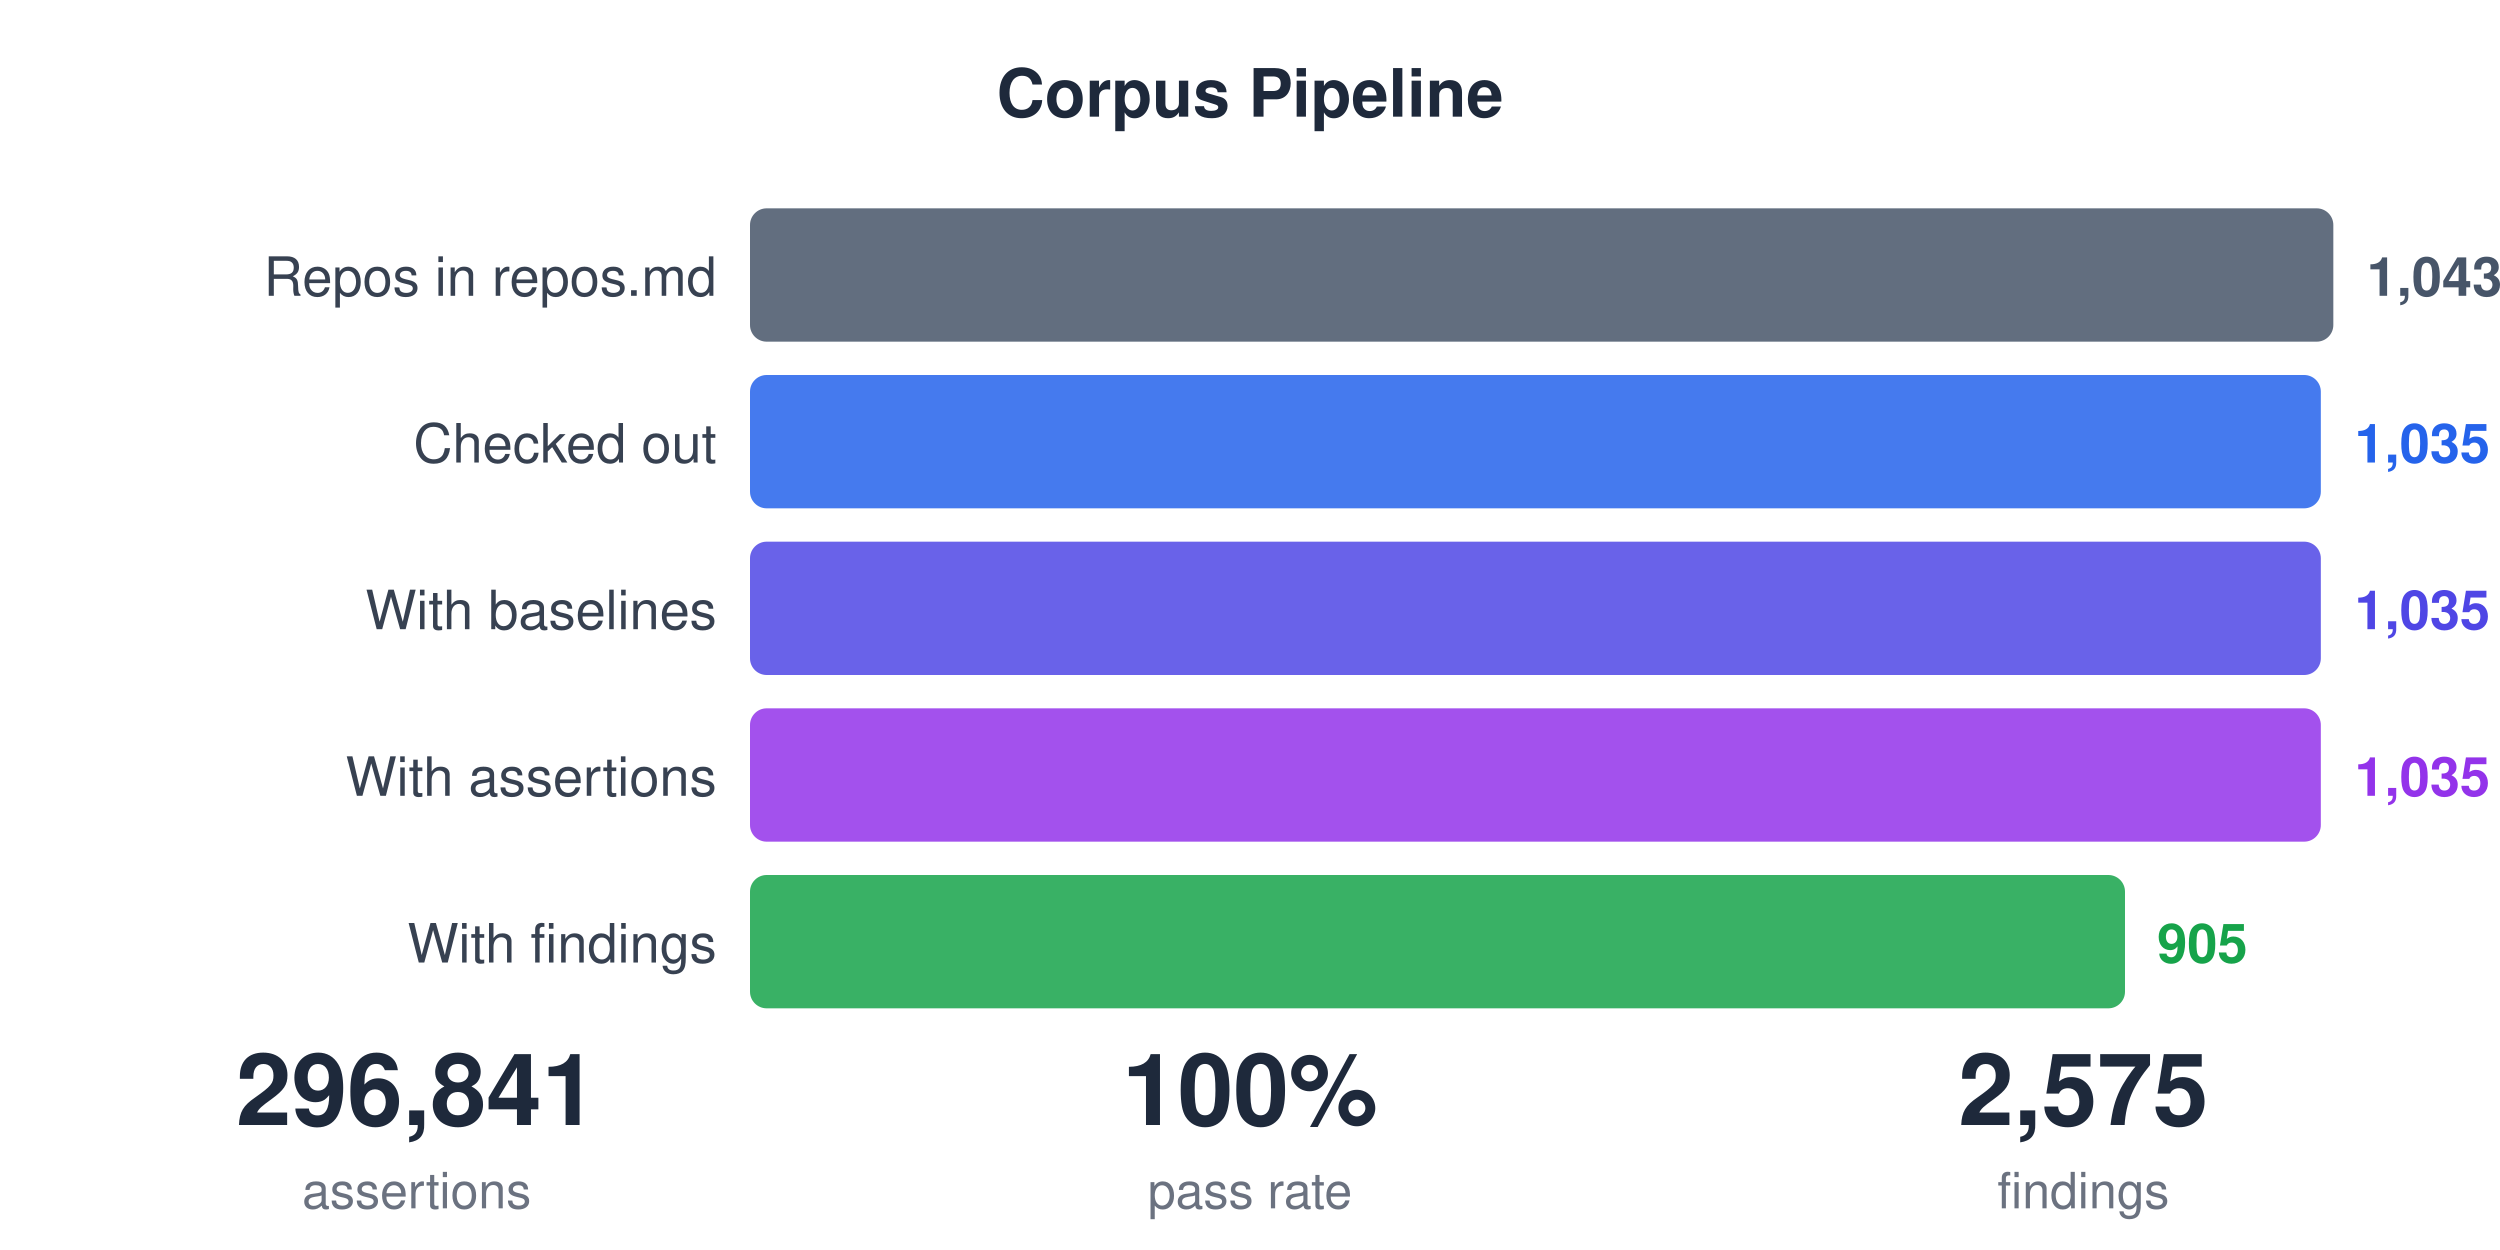
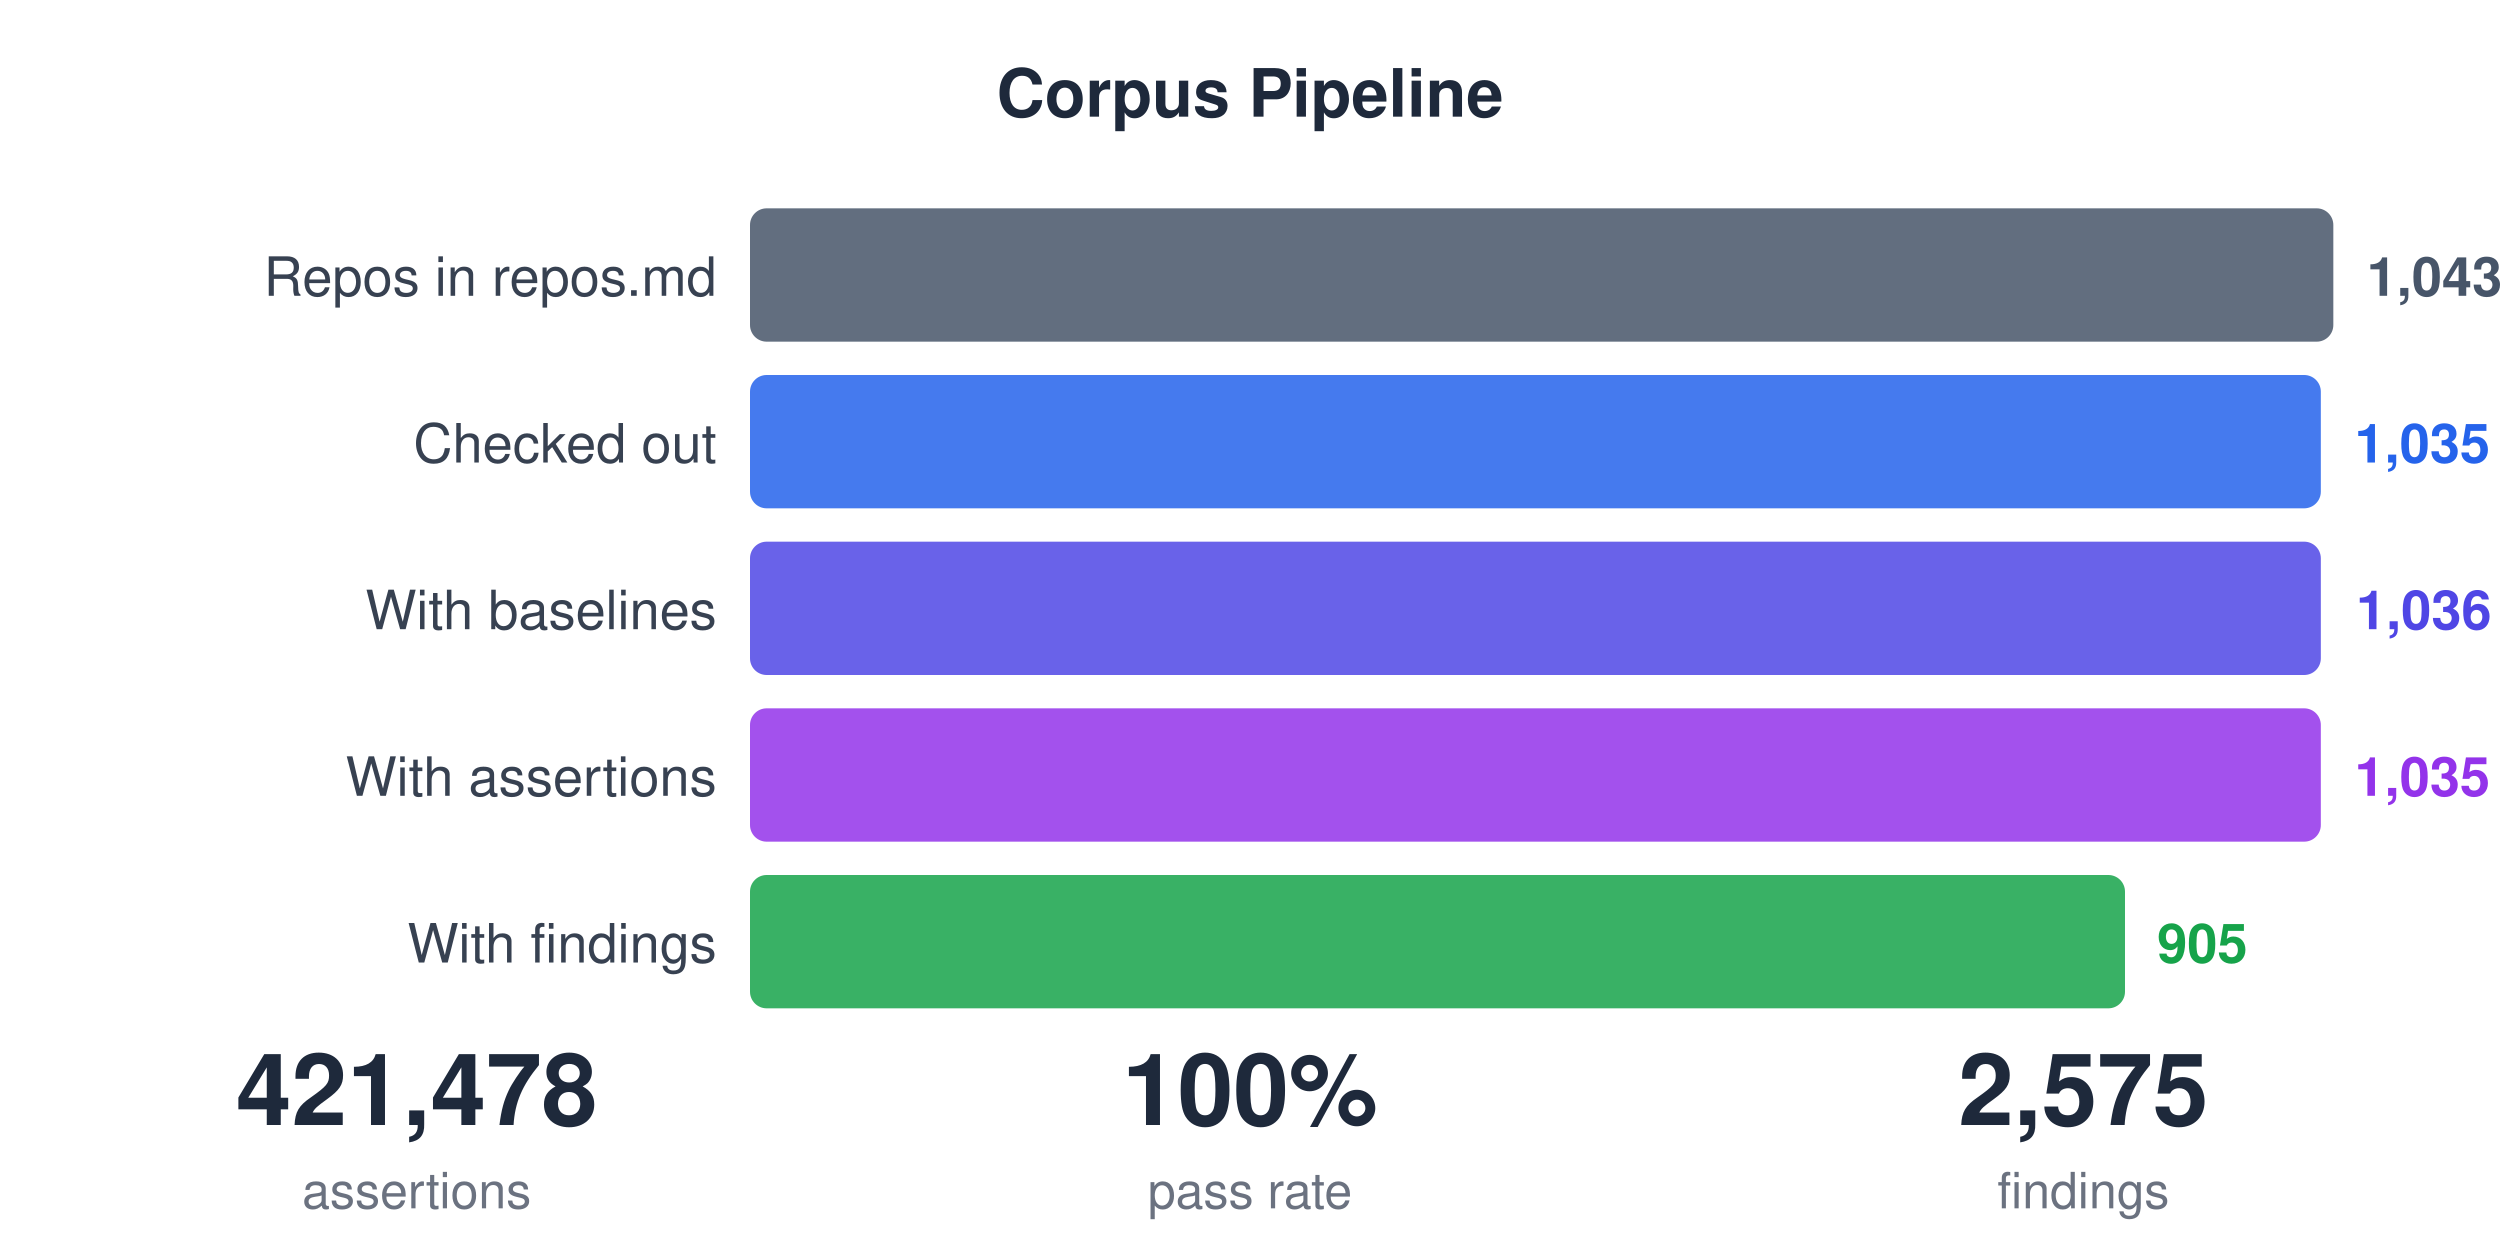
<svg xmlns="http://www.w3.org/2000/svg" viewBox="0 0 600 300" width="600" height="300" style="font-family: -apple-system, BlinkMacSystemFont, 'Segoe UI', Helvetica, Arial, sans-serif; background: #ffffff;">
  <text x="300" y="28" text-anchor="middle" font-size="16" font-weight="bold" fill="#1e293b">Corpus Pipeline</text>
  <text x="172" y="71" text-anchor="end" font-size="13" fill="#374151">Repos in repos.md</text>
  <rect x="180" y="50" width="380" height="32" rx="4" fill="#475569" opacity="0.85" />
  <text x="568.0" y="71" font-size="13" font-weight="600" fill="#475569">1,043</text>
  <text x="172" y="111" text-anchor="end" font-size="13" fill="#374151">Checked out</text>
  <rect x="180" y="90" width="377" height="32" rx="4" fill="#2563eb" opacity="0.85" />
  <text x="565.085" y="111" font-size="13" font-weight="600" fill="#2563eb">1,035</text>
  <text x="172" y="151" text-anchor="end" font-size="13" fill="#374151">With baselines</text>
  <rect x="180" y="130" width="377" height="32" rx="4" fill="#4f46e5" opacity="0.85" />
-   <text x="565.085" y="151" font-size="13" font-weight="600" fill="#4f46e5">1,035</text>
+   <text x="565.45" y="151" font-size="13" font-weight="600" fill="#4f46e5">1,036</text>
  <text x="172" y="191" text-anchor="end" font-size="13" fill="#374151">With assertions</text>
  <rect x="180" y="170" width="377" height="32" rx="4" fill="#9333ea" opacity="0.85" />
  <text x="565.085" y="191" font-size="13" font-weight="600" fill="#9333ea">1,035</text>
  <text x="172" y="231" text-anchor="end" font-size="13" fill="#374151">With findings</text>
  <rect x="180" y="210" width="330" height="32" rx="4" fill="#16a34a" opacity="0.85" />
  <text x="517.722" y="231" font-size="13" font-weight="600" fill="#16a34a">905</text>
-   <text x="100" y="270" text-anchor="middle" font-size="24" font-weight="bold" fill="#1e293b">296,841</text>
+   <text x="100" y="270" text-anchor="middle" font-size="24" font-weight="bold" fill="#1e293b">421,478</text>
  <text x="100" y="290" text-anchor="middle" font-size="12" fill="#6b7280">assertions</text>
  <text x="300" y="270" text-anchor="middle" font-size="24" font-weight="bold" fill="#1e293b">100%</text>
  <text x="300" y="290" text-anchor="middle" font-size="12" fill="#6b7280">pass rate</text>
  <text x="500" y="270" text-anchor="middle" font-size="24" font-weight="bold" fill="#1e293b">2,575</text>
  <text x="500" y="290" text-anchor="middle" font-size="12" fill="#6b7280">findings</text>
</svg>
